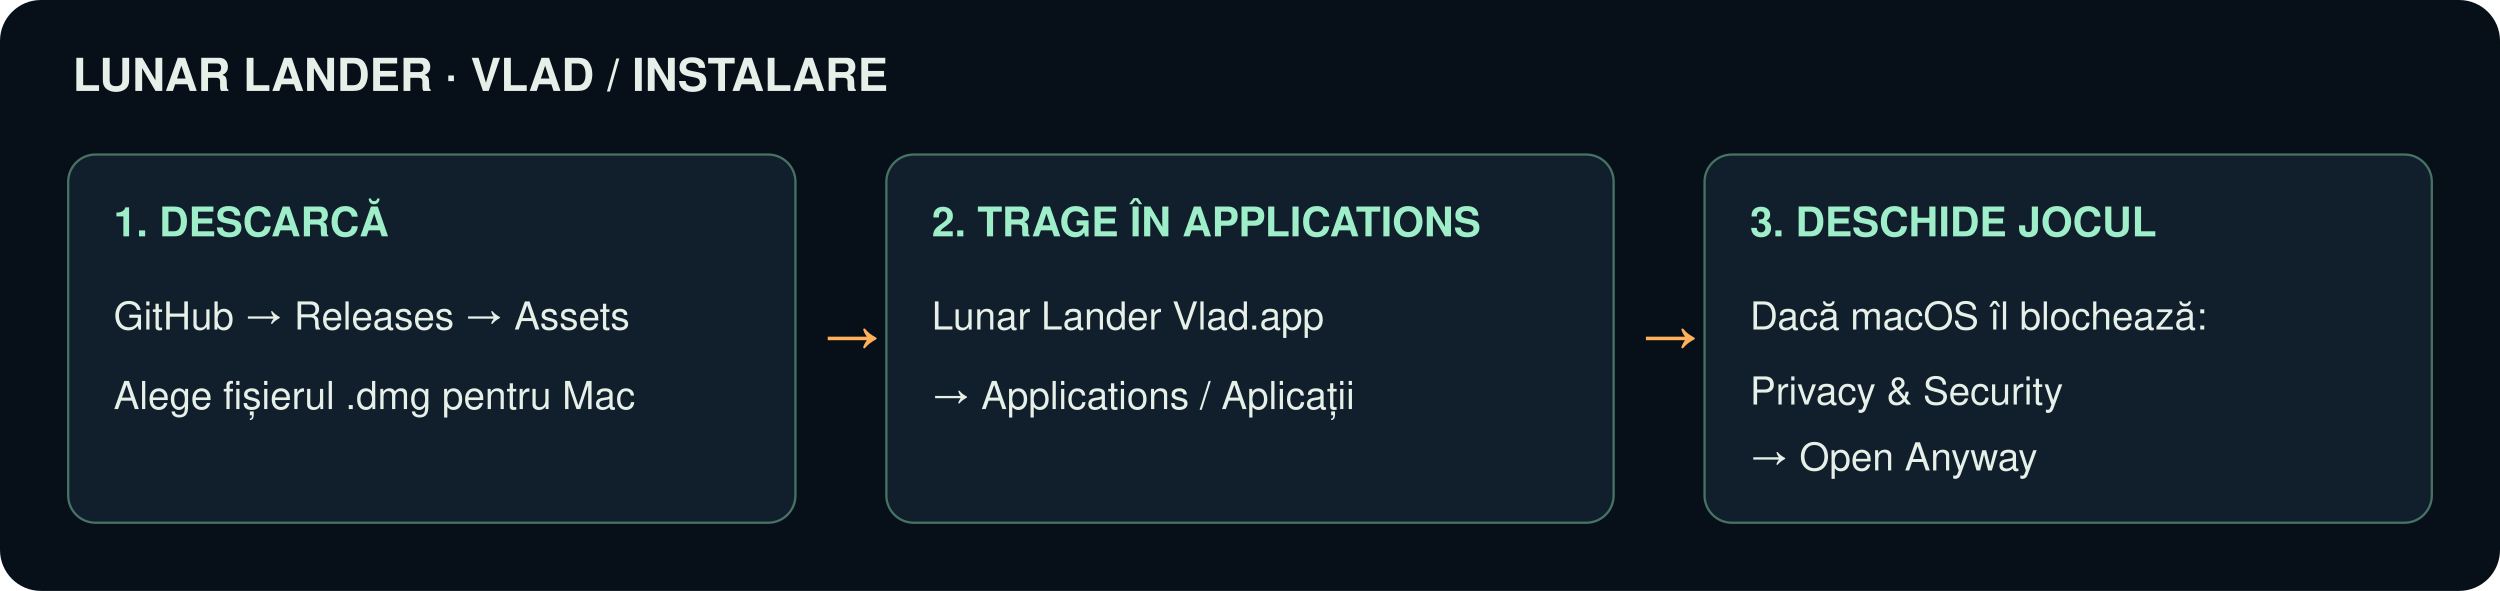
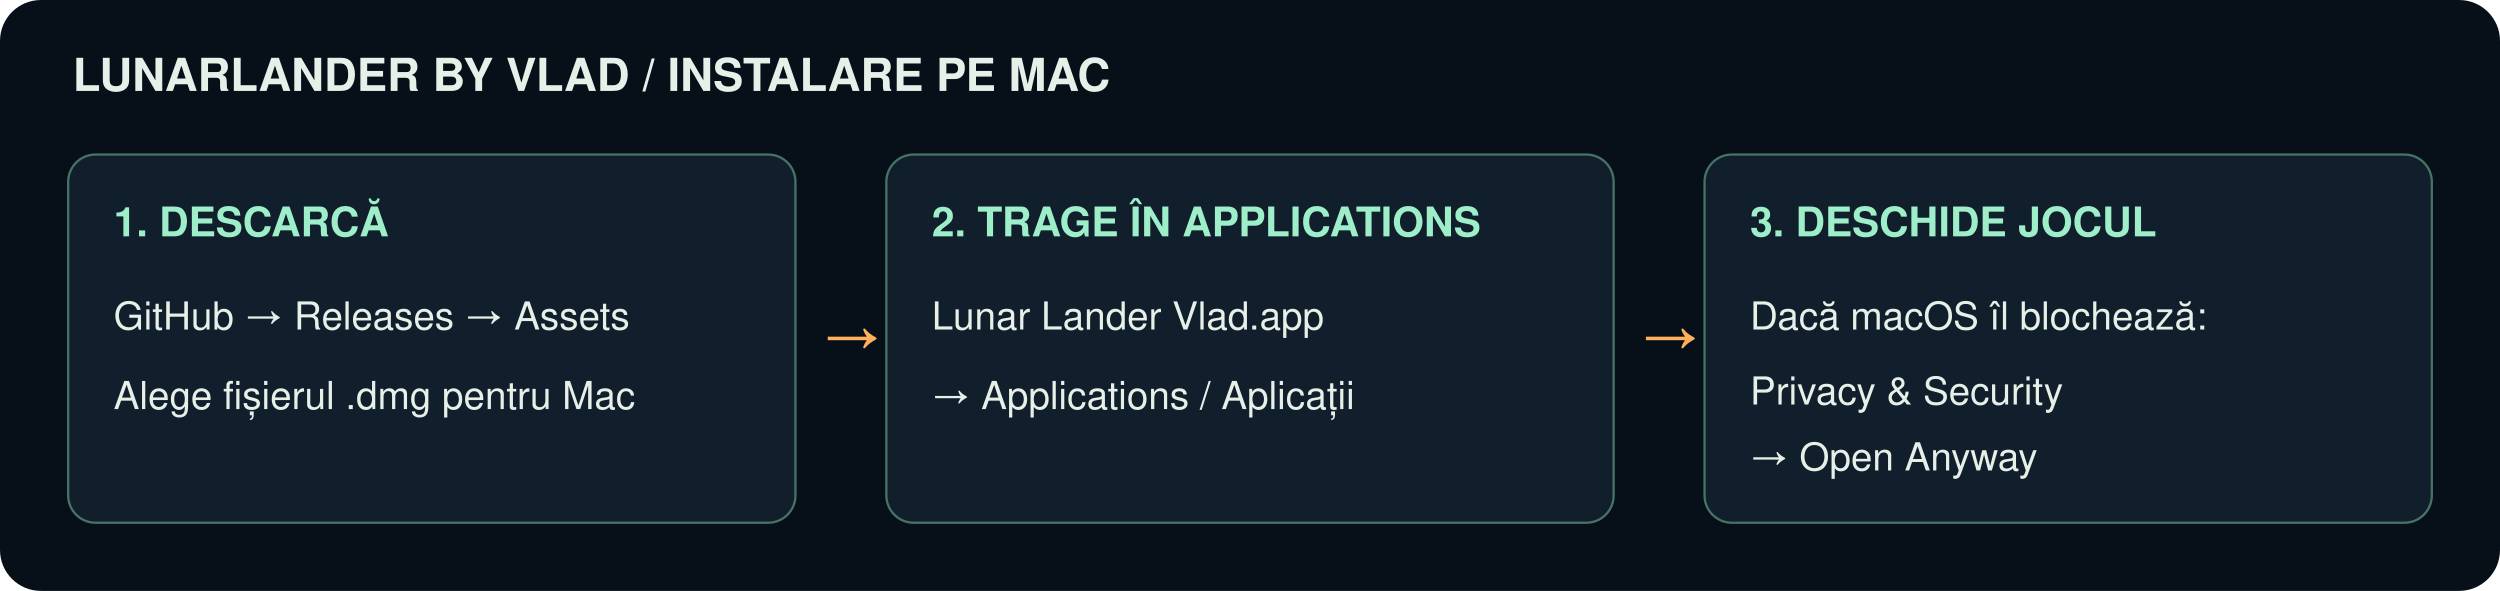
<svg xmlns="http://www.w3.org/2000/svg" width="1100" height="260" viewBox="0 0 1100 260">
  <rect width="1100" height="260" rx="18" fill="#071019" />
  <g font-family="Helvetica,Arial,sans-serif" fill="#e6efe8">
-     <text x="32" y="40" font-size="20" font-weight="bold">LUNAR LANDER · VLAD / INSTALARE</text>
+     <text x="32" y="40" font-size="20" font-weight="bold">LUNARLANDER BY VLAD / INSTALARE PE MAC</text>
    <g fill="#101f2b" stroke="#477365">
      <rect x="30" y="68" width="320" height="162" rx="12" />
      <rect x="390" y="68" width="320" height="162" rx="12" />
      <rect x="750" y="68" width="320" height="162" rx="12" />
    </g>
    <g fill="#9eefc9" font-size="18" font-weight="bold">
      <text x="50" y="104">1. DESCARCĂ</text>
      <text x="410" y="104">2. TRAGE ÎN APPLICATIONS</text>
      <text x="770" y="104">3. DESCHIDE JOCUL</text>
    </g>
    <g font-size="17">
      <text x="50" y="145">GitHub → Releases → Assets</text>
      <text x="50" y="180">Alege fișierul .dmg pentru Mac</text>
      <text x="410" y="145">Lunar Lander Vlad.app</text>
      <text x="410" y="180">→ Applications / Aplicații</text>
      <text x="770" y="145">Dacă macOS îl blochează:</text>
      <text x="770" y="178">Privacy &amp; Security</text>
      <text x="770" y="207">→ Open Anyway</text>
    </g>
    <g fill="#ffb05b" font-size="26">
      <text x="362" y="157">→</text>
      <text x="722" y="157">→</text>
    </g>
  </g>
</svg>
